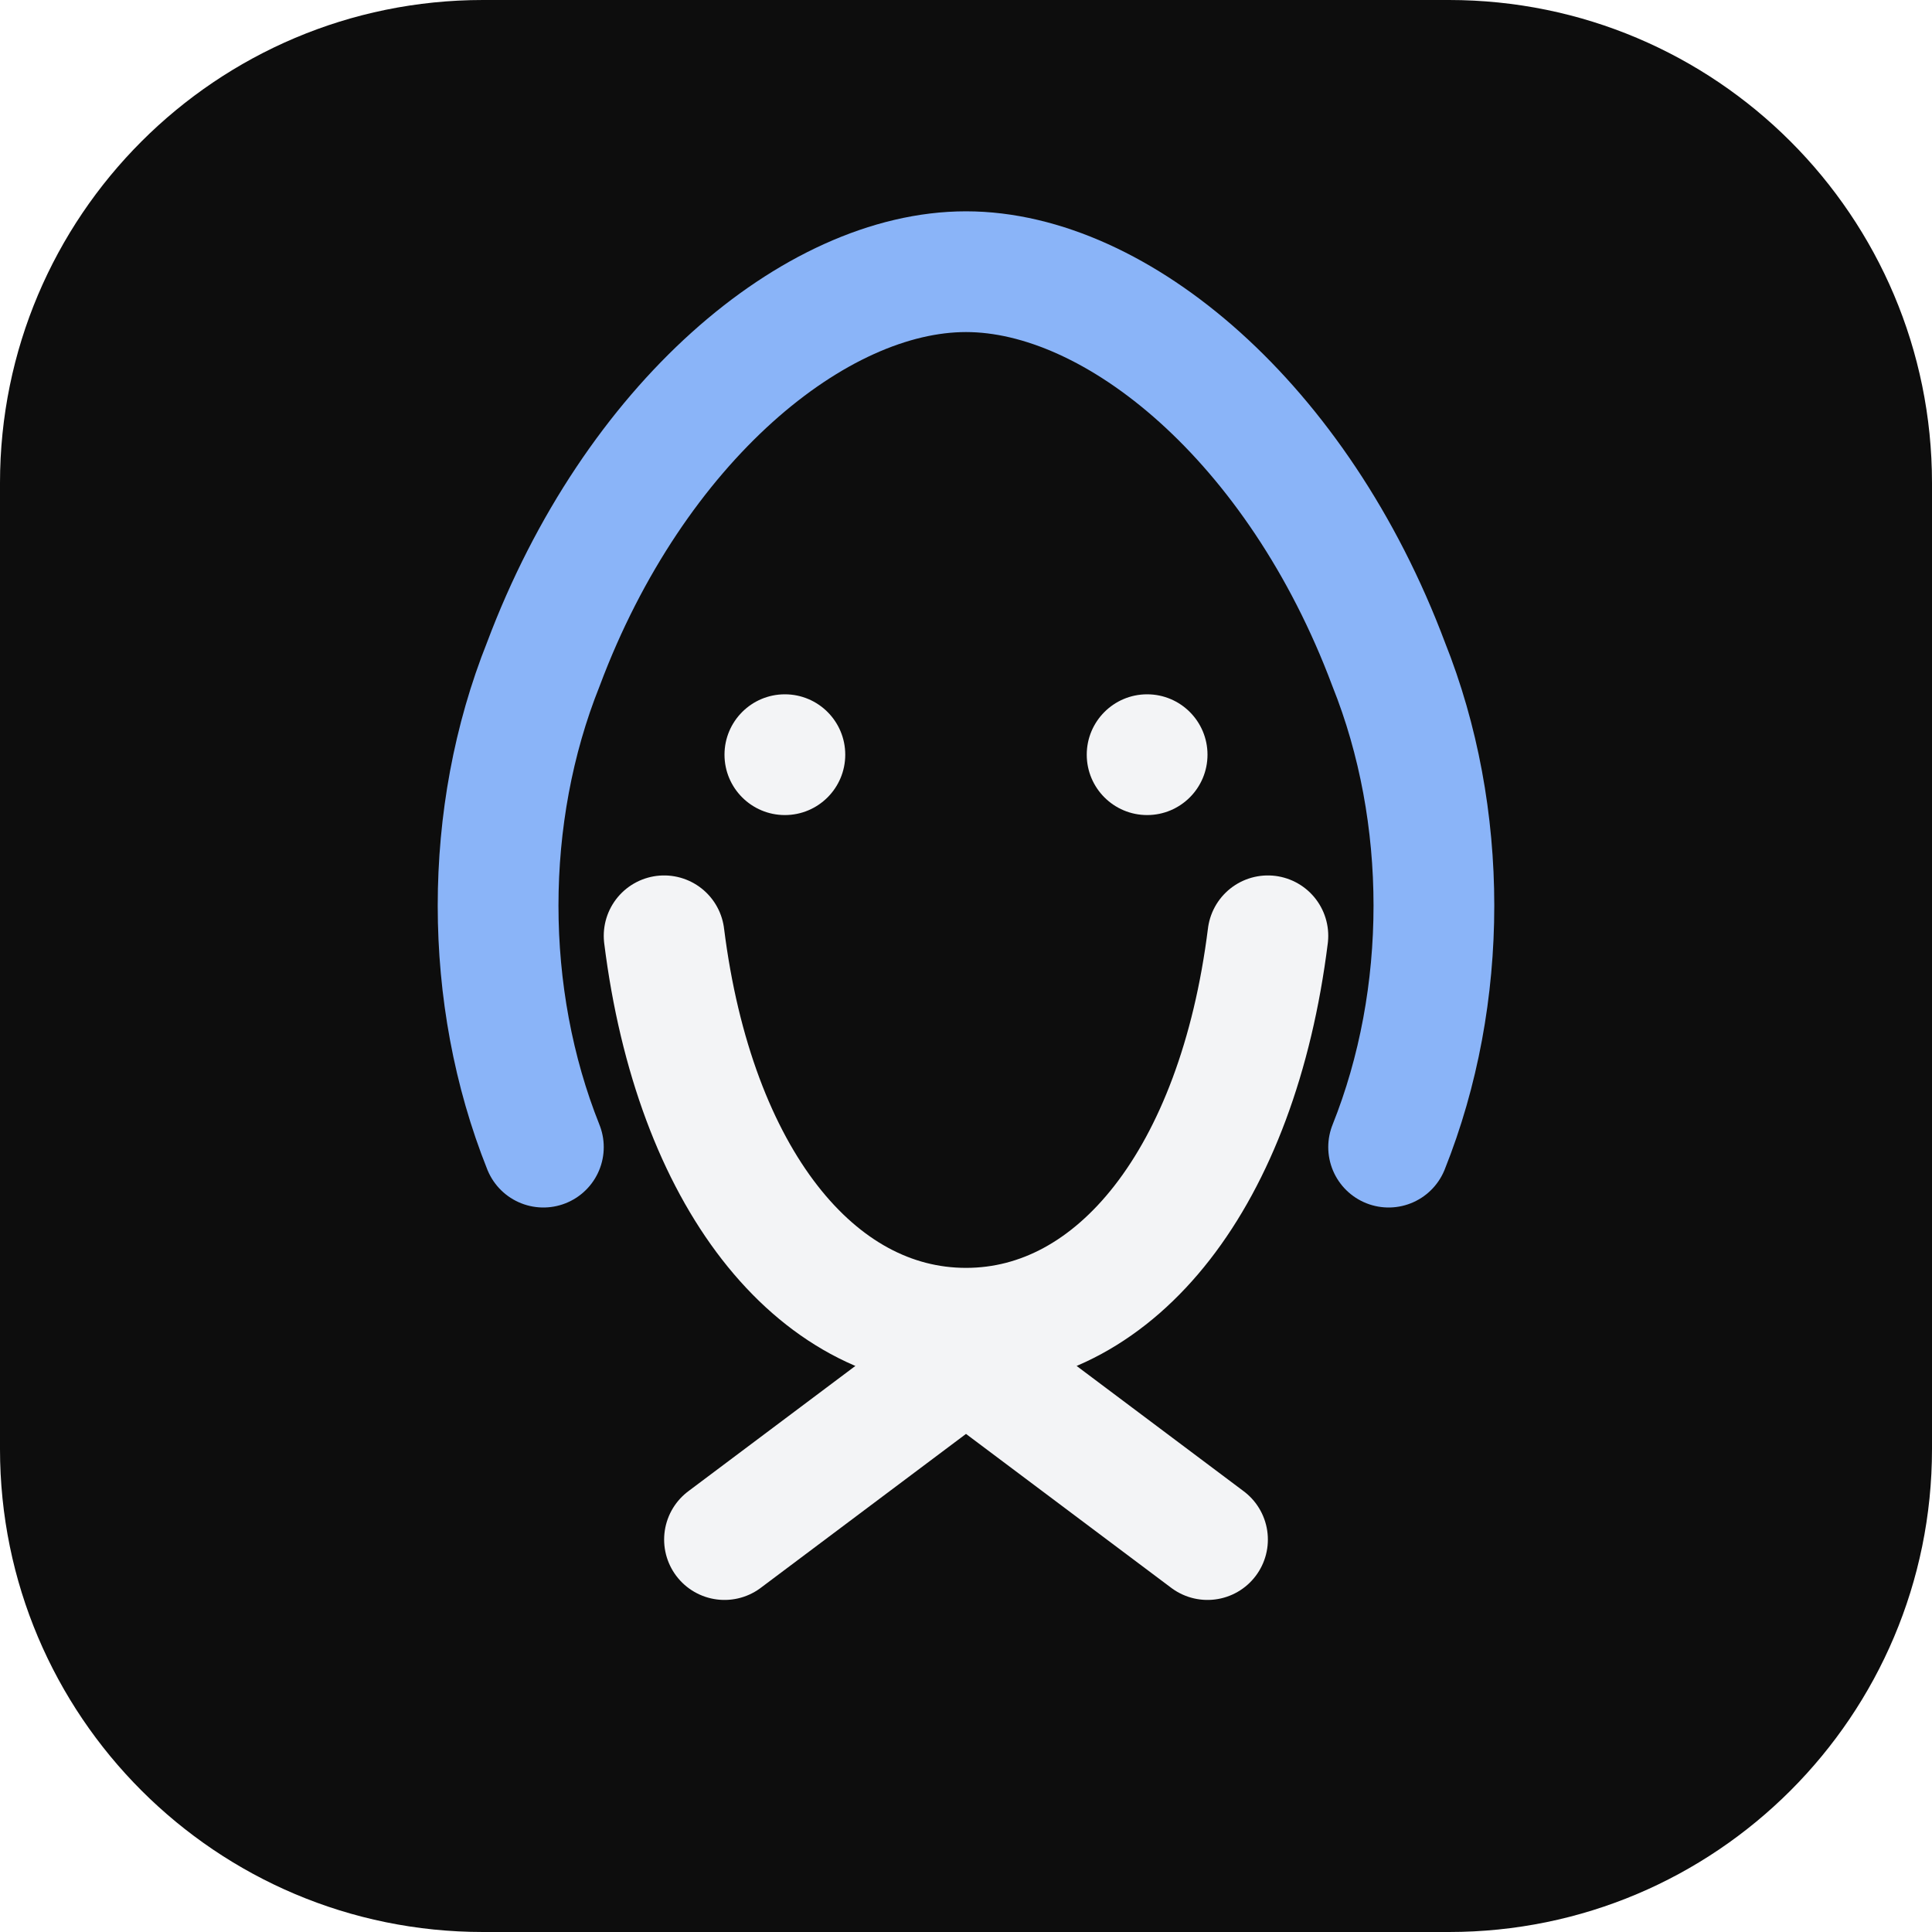
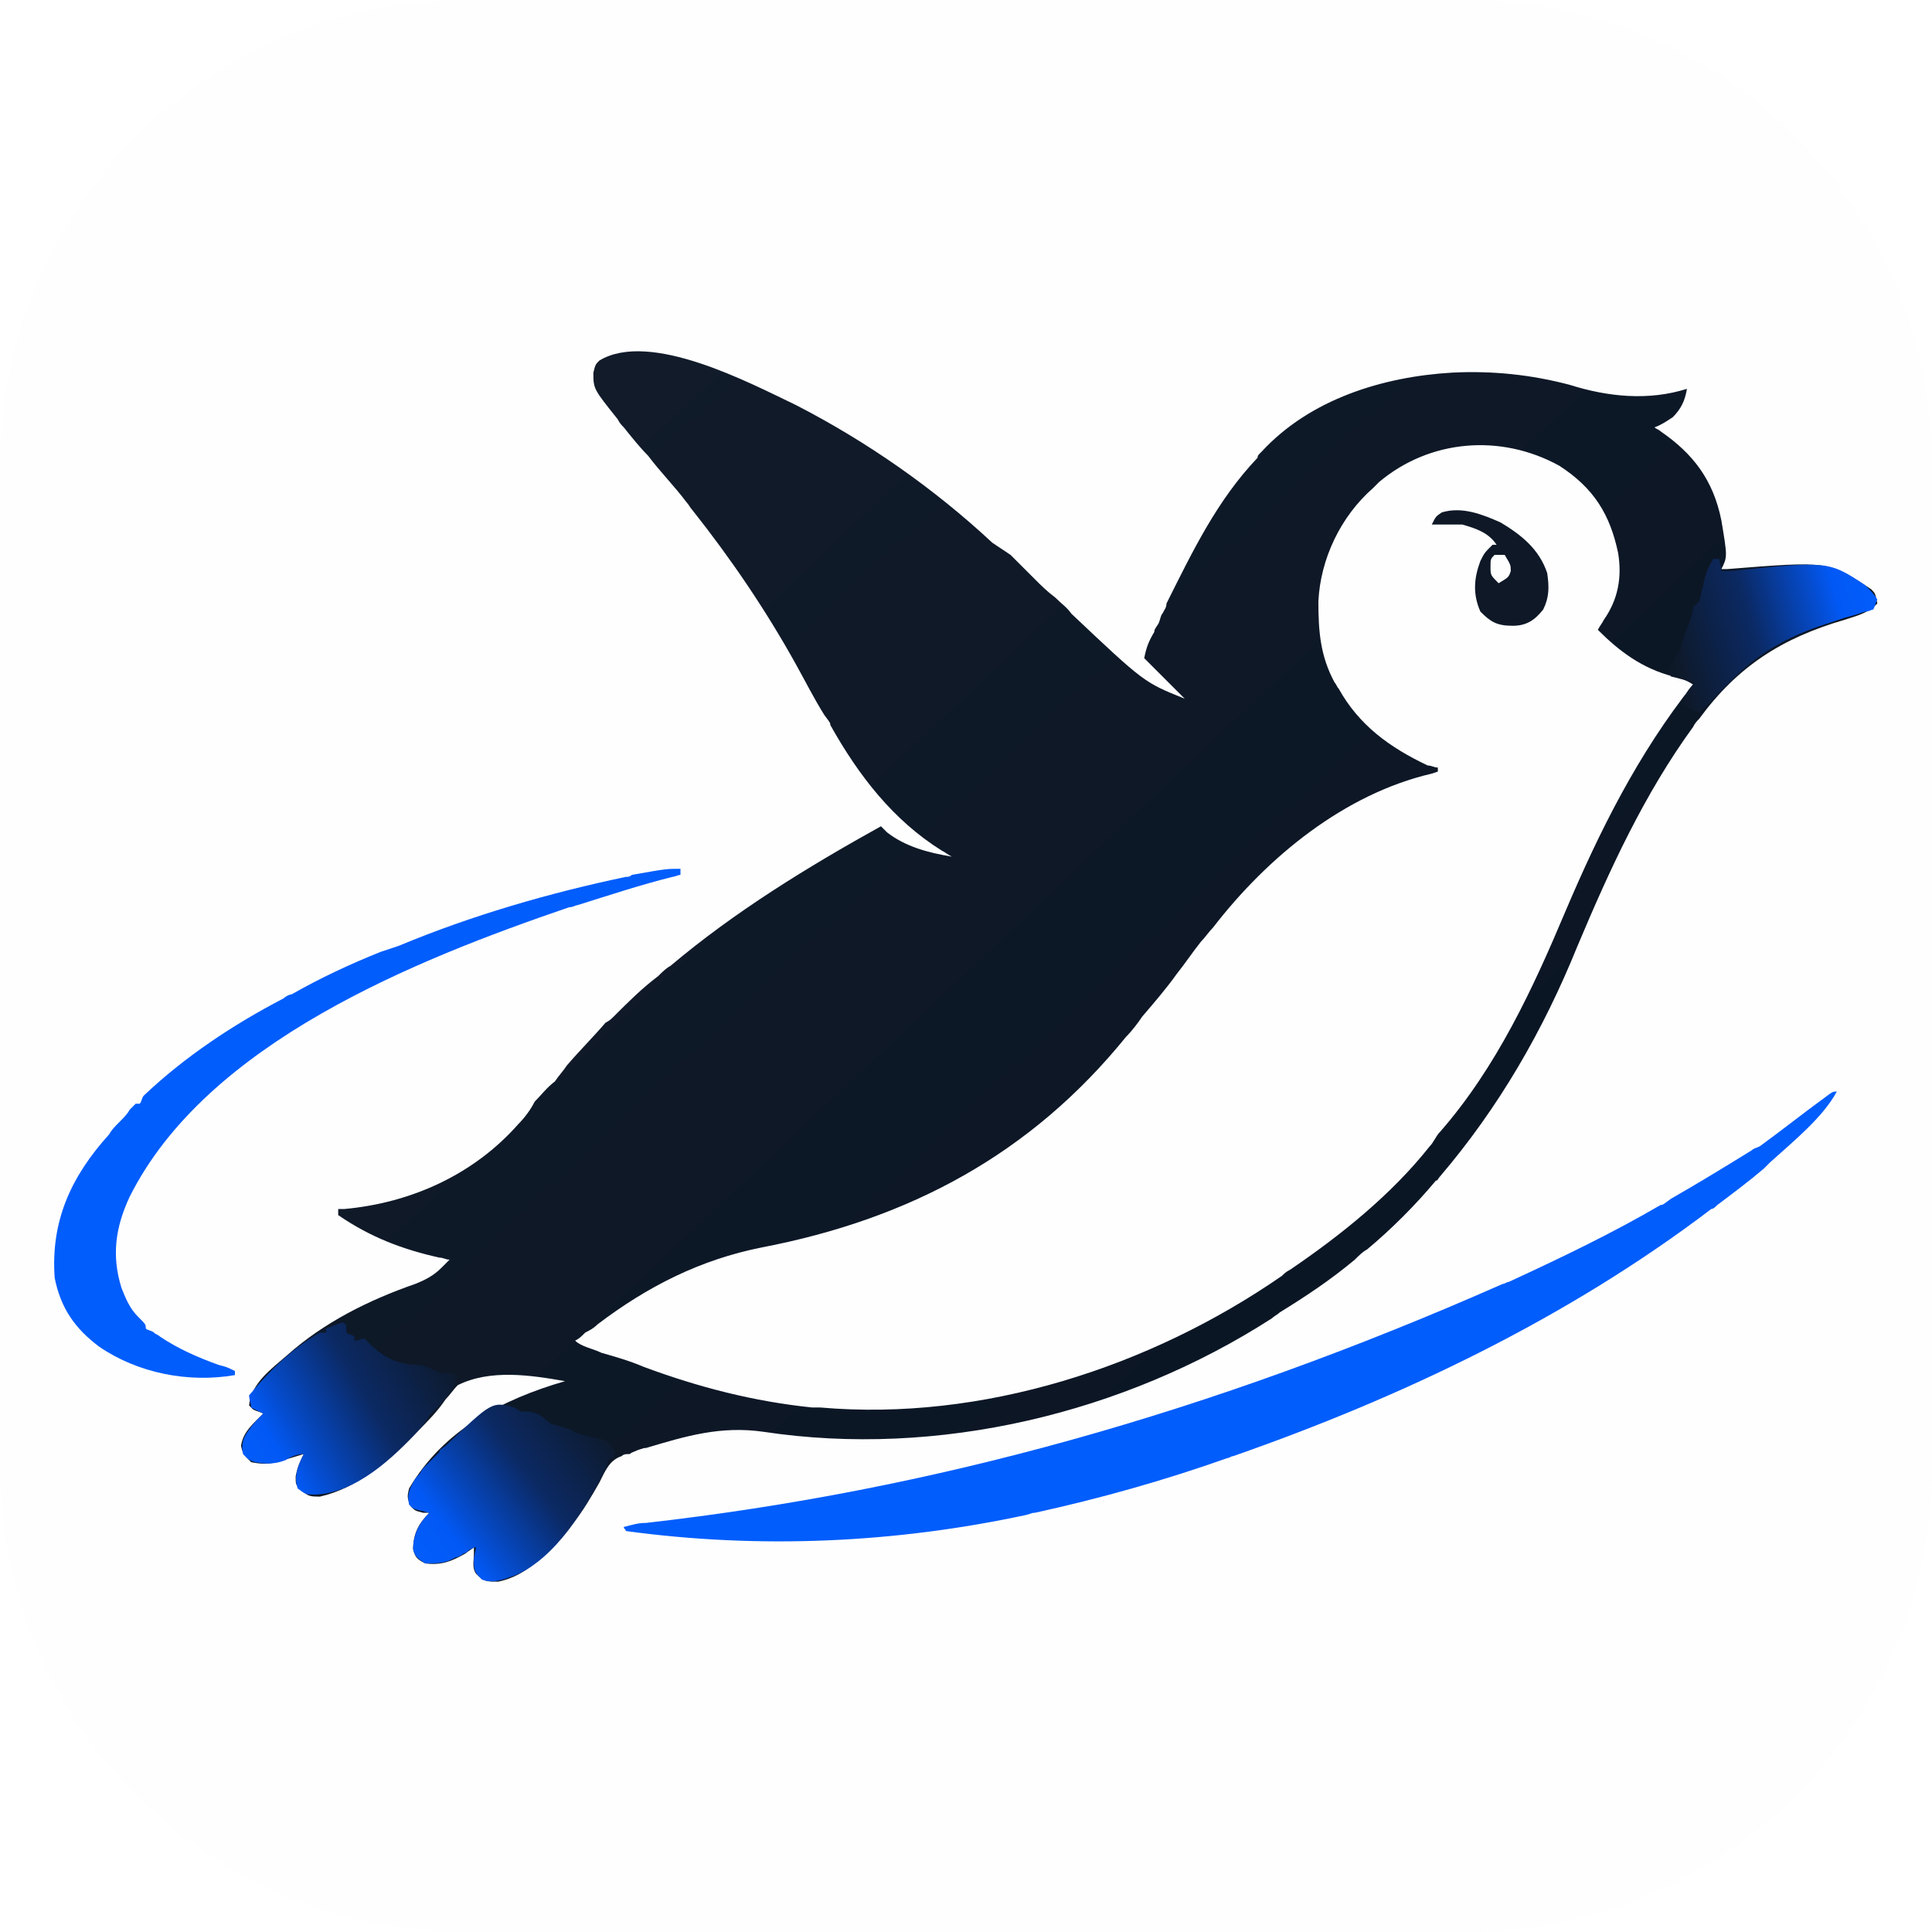
- <svg xmlns="http://www.w3.org/2000/svg" viewBox="0 0 64 64">
-   <rect width="64" height="64" rx="16" fill="#0d0d0d" />
-   <path d="M18 38c-2-5-2-11 0-16 3-8 9-13 14-13s11 5 14 13c2 5 2 11 0 16" fill="none" stroke="#8ab4f8" stroke-width="4" stroke-linecap="round" />
-   <path d="M22 31c1 8 5 13 10 13s9-5 10-13M24 51l8-6 8 6" fill="none" stroke="#f3f4f6" stroke-width="4" stroke-linecap="round" stroke-linejoin="round" />
-   <circle cx="26" cy="25" r="2" fill="#f3f4f6" />
-   <circle cx="38" cy="25" r="2" fill="#f3f4f6" />
+ <svg xmlns="http://www.w3.org/2000/svg" xmlns:xlink="http://www.w3.org/1999/xlink" viewBox="139 129 954 954">
+   <defs>
+     <clipPath id="rounded">
+       <rect x="139" y="129" width="954" height="954" rx="230" />
+     </clipPath>
+     <linearGradient id="a" x1="432" x2="978" y1="304" y2="884" gradientUnits="userSpaceOnUse">
+       <stop stop-color="#111b2a" />
+       <stop offset="1" stop-color="#091423" />
+     </linearGradient>
+     <linearGradient id="b">
+       <stop stop-color="#0e1928" />
+       <stop offset=".4" stop-color="#0b2963" />
+       <stop offset=".7" stop-color="#054ac8" />
+       <stop offset=".82" stop-color="#0258f4" />
+       <stop offset="1" stop-color="#015dfc" />
+     </linearGradient>
+     <linearGradient xlink:href="#b" id="c" x1="964" x2="1065" y1="451" y2="423" gradientUnits="userSpaceOnUse" />
+     <linearGradient xlink:href="#b" id="d" x1="365" x2="260" y1="800" y2="860" gradientUnits="userSpaceOnUse" />
+     <linearGradient xlink:href="#b" id="e" x1="442" x2="350" y1="836" y2="905" gradientUnits="userSpaceOnUse" />
+   </defs>
+   <g clip-path="url(#rounded)">
+     <path fill="#fefefe" d="M0 0h1254v1254H0Z" />
+     <path fill="#015dfc" d="M475 558v3c-1 0-3 1-4 1-16 4-31 9-47 14-1 0-2 1-4 1-76 26-179 67-217 143-7 15-9 29-4 45 2 5 4 10 8 14s4 4 4 6c1 1 3 1 4 2s2 1 3 2c9 6 18 10 29 14 4 1 4 1 8 3v2c-23 4-48-1-67-14-12-9-19-19-22-34-2-28 8-50 27-71 1-2 3-4 5-6s4-4 5-6l3-3h2c1-1 1-3 2-4 20-19 44-35 69-48 1-1 3-2 4-2 14-8 29-15 44-21l9-3c36-15 74-26 112-34 1 0 2 0 3-1 17-3 17-3 24-3m571 110c-7 13-22 25-33 35l-3 3c-7 6-15 12-23 18-1 1-2 2-3 2-71 54-153 93-236 122-1 0-2 1-3 1-31 11-63 20-95 27-1 0-1 0-4 1-65 14-132 17-198 8 0-1-1-1-1-2 4-1 7-2 11-2 141-16 278-54 423-118 1 0 2-1 3-1 26-12 51-24 75-38 1 0 1 0 5-3 14-8 27-16 40-24 1-1 2-1 4-2 11-8 21-16 32-24 4-3 4-3 6-3" />
+     <path fill="url(#a)" d="M532 329c35 18 68 41 97 68l9 6 12 12c3 3 6 6 10 9 3 3 6 5 8 8 36 34 36 34 56 42l-3-3-17-17c1-5 2-8 5-13 0-1 0-1 2-4 1-2 1-4 2-5 1-2 2-3 2-5 13-26 25-51 45-72 0-1 0-1 2-3 24-26 60-37 94-39 20-1 39 1 58 6 19 6 39 8 58 2-1 6-3 10-7 14-3 2-6 4-9 5 1 1 2 1 3 2 16 11 26 24 30 44 3 18 3 18 0 24h3c50-4 50-4 71 10 2 2 2 2 3 7-5 5-10 6-16 8-31 9-53 23-72 49-1 1-2 2-3 4-24 33-41 70-57 108-17 42-39 80-68 114-1 1-1 2-2 2-10 12-22 24-34 34-2 1-4 3-6 5-12 10-24 18-37 26-1 1-3 2-4 3-73 47-165 69-251 56-21-3-38 2-58 8-1 0-1 0-4 1-2 1-3 1-4 2-2 0-3 0-4 1-6 2-8 7-11 13-4 7-8 14-13 20l-3 3c-9 11-19 23-34 26-6 0-7 0-11-4-2-3-1-6-1-10v-3c-1 1-3 2-4 3-7 4-12 6-20 5-4-2-5-3-6-7 0-8 3-13 8-18h-3c-4-1-4-1-6-3-2-4-2-5-1-9 17-29 46-44 77-53-17-3-37-6-53 2-2 2-4 5-6 7-4 6-9 11-14 16l-3 3c-12 12-27 25-45 29-5 0-6 0-10-4-2-2-2-2-2-6 1-5 2-7 4-11-10 3-10 3-13 4-5 1-8 1-13 0-4-4-4-4-5-8 1-7 6-11 11-16-2-1-3-1-5-2l-2-2c1-11 11-18 19-25 18-16 40-27 63-35 5-2 9-4 13-8l4-4c-2 0-3-1-5-1-18-4-34-10-50-21v-3h3c33-3 64-17 86-42 3-3 6-7 8-11 3-3 6-7 10-10 2-3 4-5 6-8 6-7 13-14 19-21 2-1 3-2 4-3 7-7 14-14 22-20 2-2 4-4 6-5 32-27 68-49 104-69l3 3c9 7 20 10 32 12-2-1-3-2-5-3-24-15-41-37-55-62 0-1 0-1-3-5-5-8-9-16-14-25-15-27-32-52-51-76-1-1-2-3-3-4-6-8-13-15-19-23-4-4-8-9-12-14-1-1-2-2-3-4-12-15-12-15-12-23 1-4 1-4 3-6 25-15 74 11 97 22m288 38-3 3c-16 14-26 35-27 56 0 15 1 27 8 40 1 1 1 2 2 3 10 18 25 29 44 38 2 0 3 1 5 1v2l-3 1c-43 10-81 41-108 76-2 2-4 5-6 7-4 5-8 11-12 16-5 7-11 14-17 21-2 3-5 7-8 10-47 58-107 90-180 104-30 6-56 19-81 38-2 2-4 3-6 4-2 2-3 3-5 4 3 3 9 4 13 6 7 2 14 4 21 7 27 10 54 17 83 20h4c80 7 163-20 228-65 1-1 2-2 4-3 25-17 50-37 69-61 2-2 3-5 5-7 28-32 46-71 62-109 17-40 36-78 63-112-3-2-6-3-10-4-15-4-26-12-37-23 1-2 2-3 3-5 7-10 9-21 7-33-4-19-12-32-29-43-29-16-64-13-89 8" />
+     <path fill="url(#c)" d="M985 405h3c0 2 1 4 1 6h4c49-5 49-5 67 7 4 4 4 4 6 7-1 2-1 3-2 5-1 0-2 1-4 1-3 1-6 2-10 3l-9 3c-19 6-35 15-49 30l-3 3-5 5-6 6c-3-1-5-3-8-4 1-5 2-7 6-11l-12-3c0-1-1-3-1-4 1-1 1-2 2-3 3-5 5-9 6-14 1-2 1-3 2-5 2-6 2-6 2-8l3-3c1-3 1-5 2-8 1-5 2-8 5-13" />
+     <path fill="url(#d)" d="M308 782c1 0 1 1 2 1v4c1 1 3 1 4 2v2c2 0 3-1 5-1l2 2c8 8 15 11 26 11 3 1 7 3 10 4h5l3 1c-2 8-8 14-14 20-2 3-3 5-5 7-13 14-31 31-51 32-5 0-5 0-9-3-2-6 0-11 3-17q-4.5 0-9 3c-5 2-10 2-15 1-3-1-3-1-6-4-1-5 0-8 3-12 2-3 4-5 7-8l-6-3c0-2-1-4-1-6 10-12 21-23 35-31h3v-2c3-1 5-2 8-3" />
+     <path fill="url(#e)" d="M393 824c1 1 2 1 3 2h4c6 1 7 3 11 6 3 1 7 2 10 3 1 1 2 1 4 2 3 1 3 1 8 2 6 1 7 2 10 7l-1 3h-2c-1 2-1 3-2 5-9 19-25 45-45 53-6 2-10 4-16 2-4-4-4-5-4-10 0-2 1-4 1-6-1 0-2 1-3 1-1 1-2 2-3 2-1 1-3 2-4 2-5 3-9 3-15 3-3-2-5-3-6-7 0-7 3-13 8-18-1 0-3-1-4-1-4-1-4-1-6-3-1-5 0-7 2-11 1-2 2-3 3-4s1-2 2-3l8-8c0-1 0-1 3-3 23-22 23-22 34-19" />
+     <path fill="#0e1827" d="M880 387c10 6 19 13 23 25 1 7 1 12-2 18-4 5-8 8-15 8-8 0-11-2-16-7-4-9-3-17 0-25 2-4 2-4 6-8h2c-4-6-10-8-17-10h-15c2-4 2-4 5-6 10-3 20 1 29 5m-3 16c-2 2-2 2-2 6s0 4 4 8c5-3 5-3 6-6 0-3 0-3-3-8Z" />
+   </g>
</svg>
